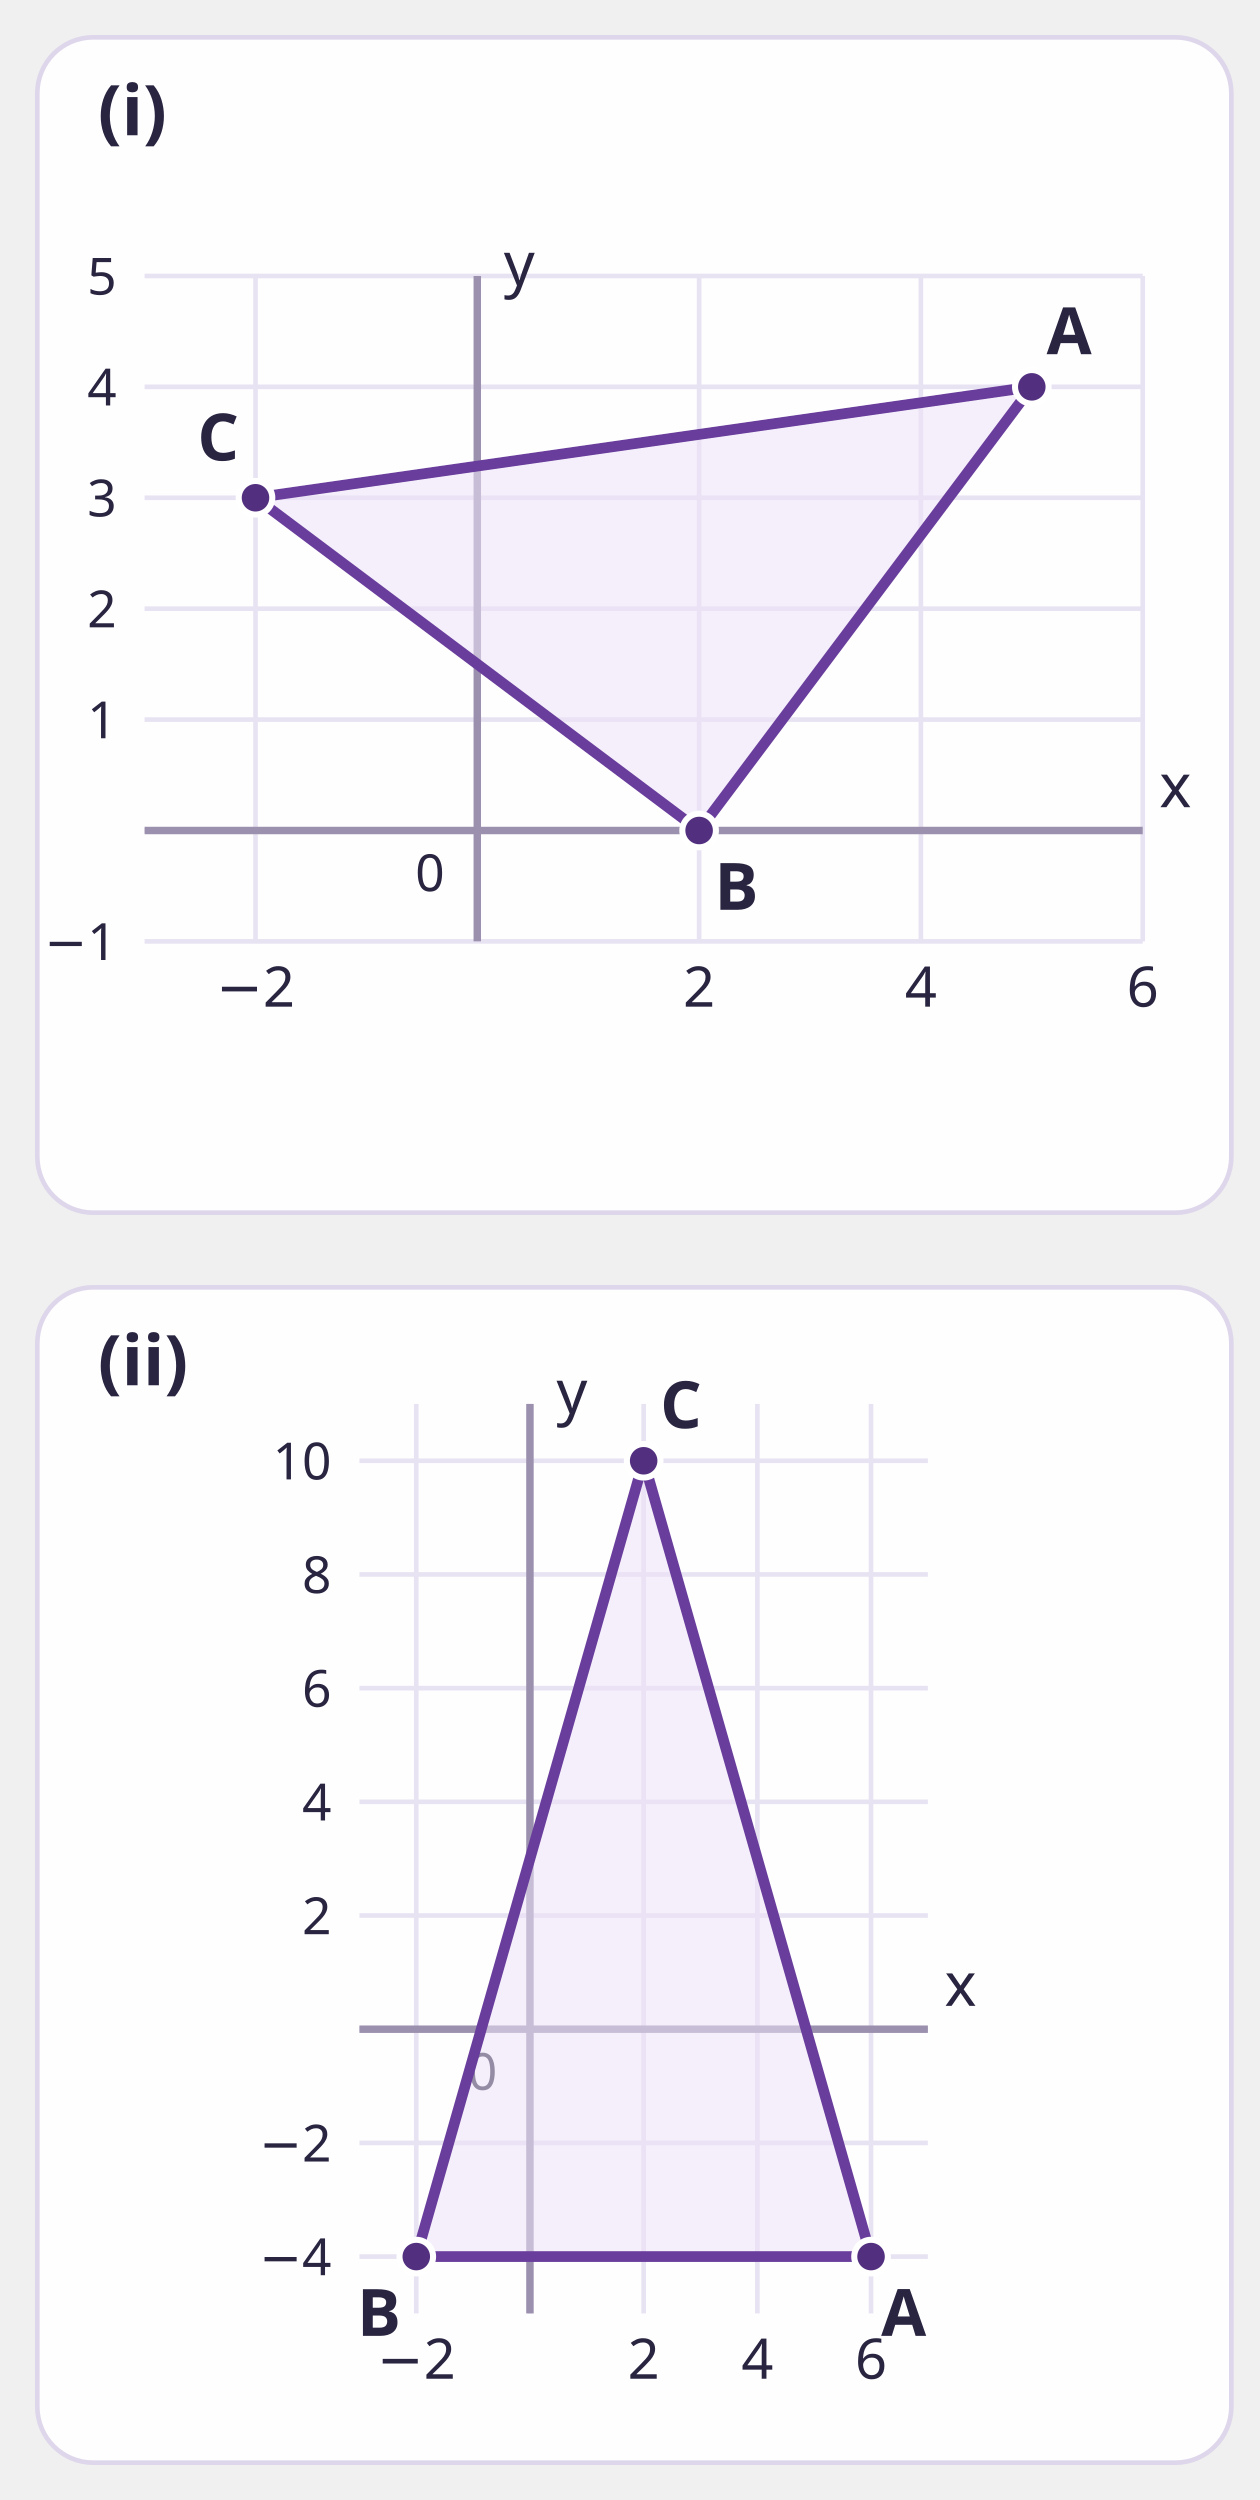
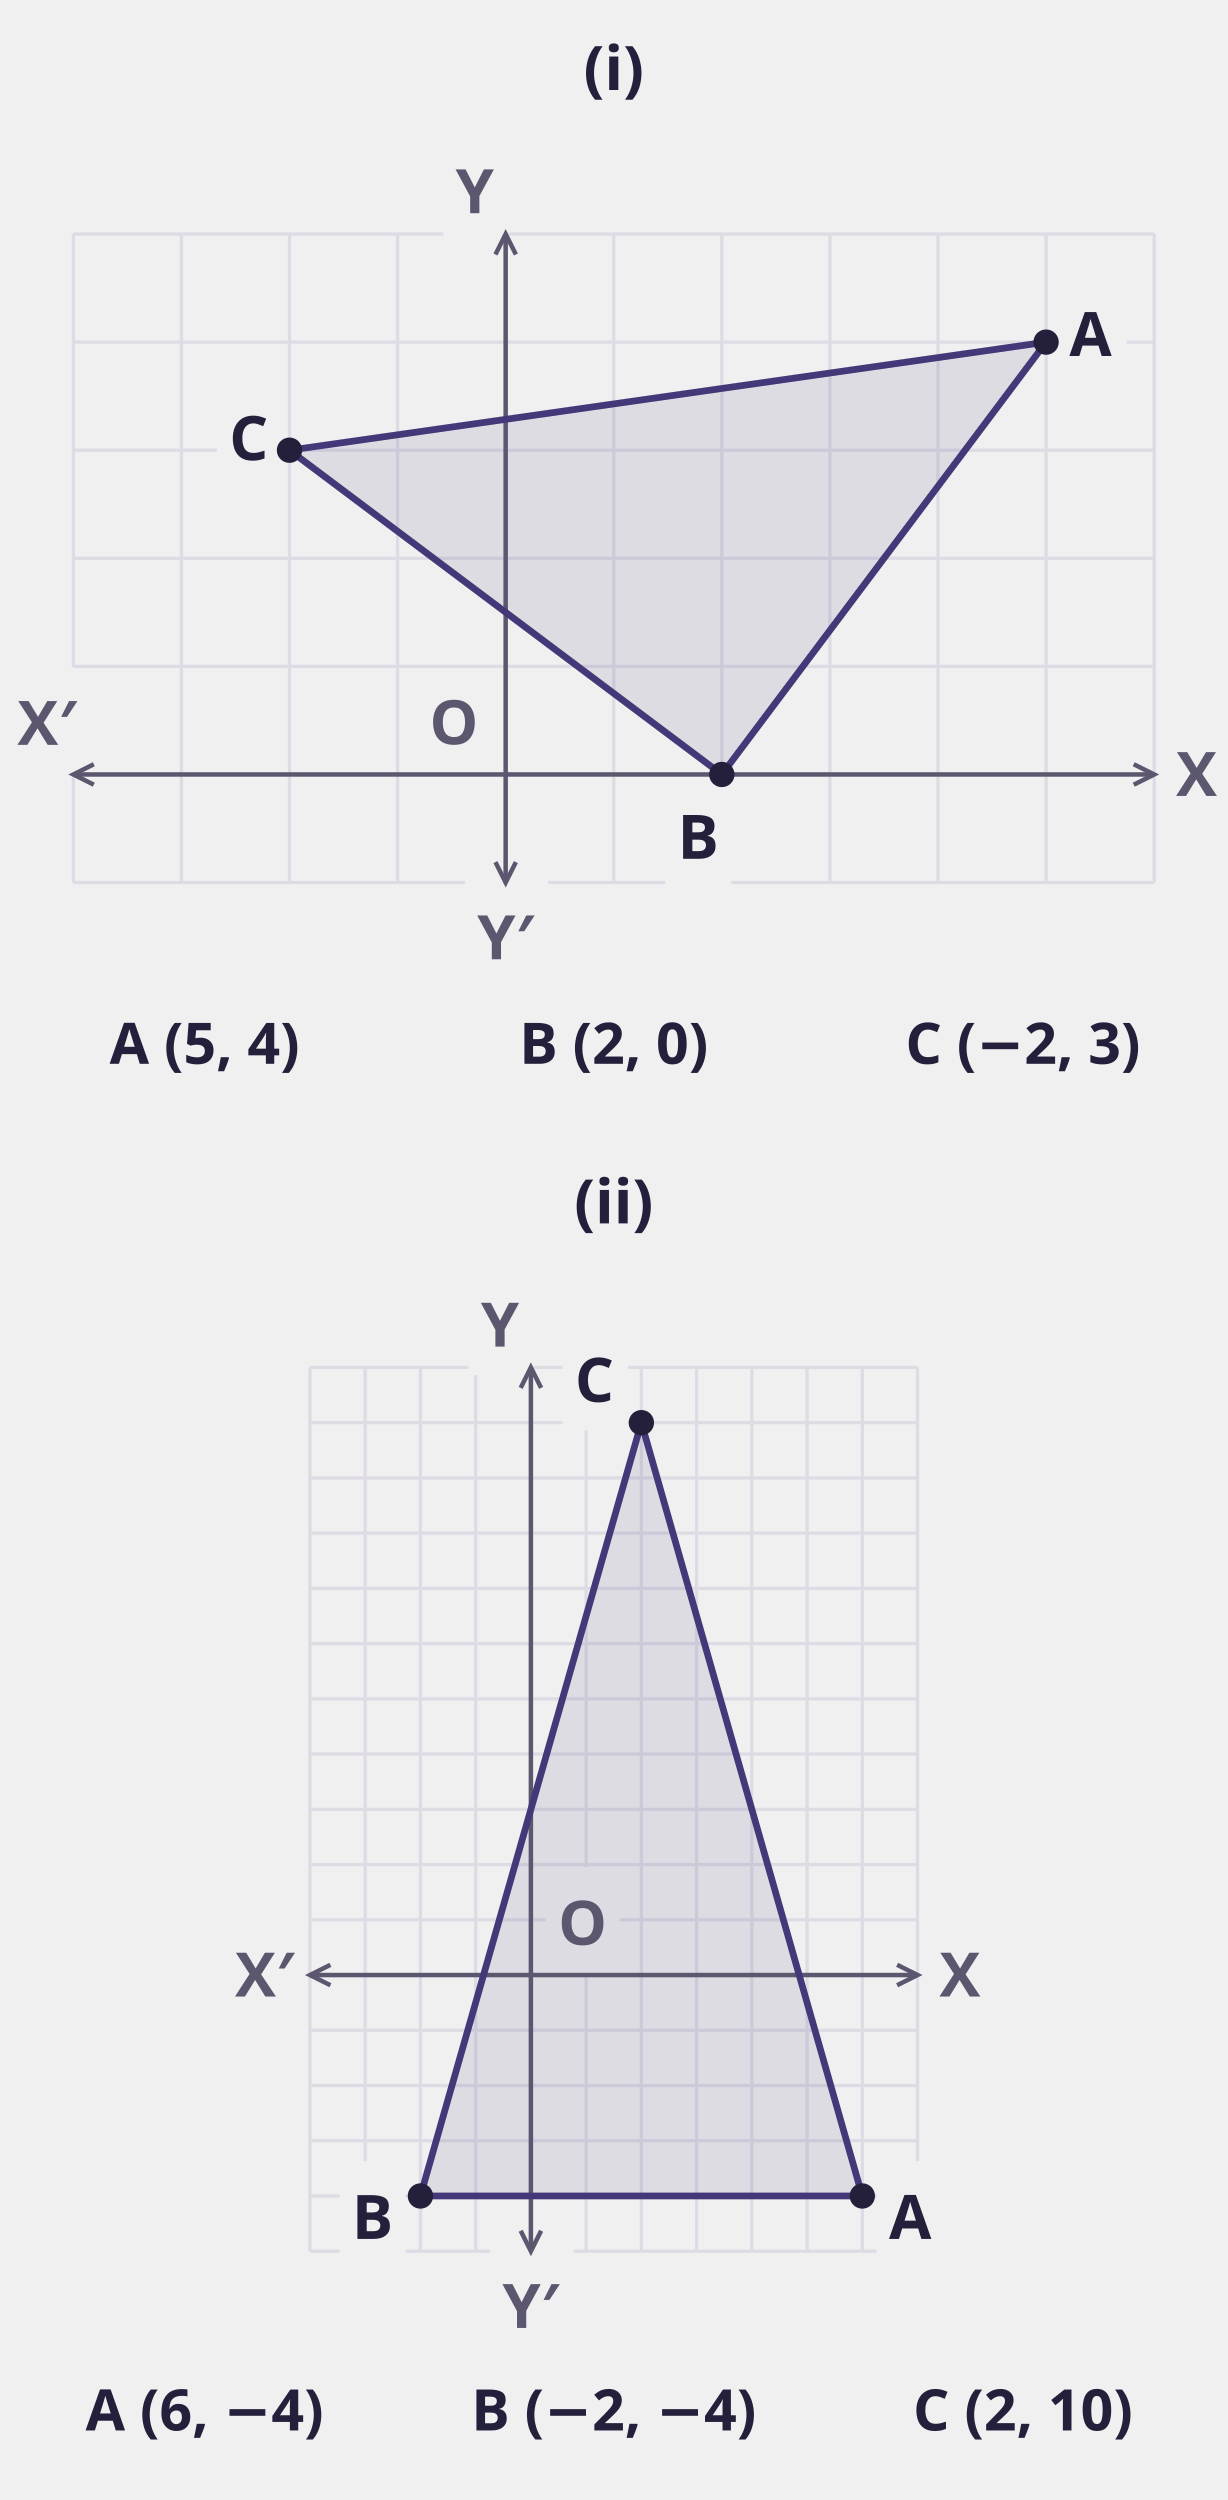
- <svg xmlns="http://www.w3.org/2000/svg" viewBox="0 0 270 536" role="img" aria-labelledby="title desc" font-family="system-ui, sans-serif">
-   <g transform="translate(0,0)">
-     <rect x="8" y="8" width="256" height="252" rx="12" fill="#fffeff" stroke="#ded6ea" />
-     <text x="21.00" y="29.00" text-anchor="start" fill="#292440" font-size="15" font-weight="700">(i)</text>
-     <line x1="54.78" y1="201.83" x2="54.78" y2="59.17" stroke="#e8e3f2" stroke-width="1" />
-     <text x="54.78" y="215.83" text-anchor="middle" fill="#292440" font-size="12">−2</text>
-     <line x1="102.33" y1="201.83" x2="102.33" y2="59.17" stroke="#e8e3f2" stroke-width="1" />
-     <line x1="149.89" y1="201.83" x2="149.89" y2="59.17" stroke="#e8e3f2" stroke-width="1" />
-     <text x="149.89" y="215.83" text-anchor="middle" fill="#292440" font-size="12">2</text>
-     <line x1="197.44" y1="201.83" x2="197.44" y2="59.17" stroke="#e8e3f2" stroke-width="1" />
-     <text x="197.44" y="215.83" text-anchor="middle" fill="#292440" font-size="12">4</text>
-     <line x1="245.00" y1="201.83" x2="245.00" y2="59.17" stroke="#e8e3f2" stroke-width="1" />
-     <text x="245.00" y="215.83" text-anchor="middle" fill="#292440" font-size="12">6</text>
-     <line x1="31.00" y1="201.83" x2="245.00" y2="201.83" stroke="#e8e3f2" stroke-width="1" />
-     <text x="25.00" y="205.83" text-anchor="end" fill="#292440" font-size="11">−1</text>
-     <line x1="31.00" y1="178.06" x2="245.00" y2="178.06" stroke="#e8e3f2" stroke-width="1" />
-     <line x1="31.00" y1="154.28" x2="245.00" y2="154.28" stroke="#e8e3f2" stroke-width="1" />
-     <text x="25.00" y="158.28" text-anchor="end" fill="#292440" font-size="11">1</text>
-     <line x1="31.00" y1="130.50" x2="245.00" y2="130.50" stroke="#e8e3f2" stroke-width="1" />
-     <text x="25.00" y="134.50" text-anchor="end" fill="#292440" font-size="11">2</text>
-     <line x1="31.00" y1="106.72" x2="245.00" y2="106.72" stroke="#e8e3f2" stroke-width="1" />
-     <text x="25.00" y="110.72" text-anchor="end" fill="#292440" font-size="11">3</text>
-     <line x1="31.00" y1="82.94" x2="245.00" y2="82.94" stroke="#e8e3f2" stroke-width="1" />
-     <text x="25.00" y="86.94" text-anchor="end" fill="#292440" font-size="11">4</text>
-     <line x1="31.00" y1="59.17" x2="245.00" y2="59.17" stroke="#e8e3f2" stroke-width="1" />
-     <text x="25.00" y="63.17" text-anchor="end" fill="#292440" font-size="11">5</text>
-     <line x1="31.00" y1="178.06" x2="245.00" y2="178.06" stroke="#9b91ae" stroke-width="1.6" />
-     <line x1="102.33" y1="201.83" x2="102.33" y2="59.17" stroke="#9b91ae" stroke-width="1.6" />
-     <text x="252.00" y="173.06" text-anchor="middle" fill="#292440" font-size="13">x</text>
-     <text x="111.33" y="61.17" text-anchor="middle" fill="#292440" font-size="13">y</text>
-     <text x="95.33" y="191.06" text-anchor="end" fill="#292440" font-size="11">0</text>
-     <polygon points="221.22,82.94 149.89,178.06 54.78,106.72" fill="#ece2f8" fill-opacity=".55" stroke="#693d9c" stroke-width="2.3" stroke-linejoin="round" />
-     <circle cx="221.22" cy="82.94" r="3.6" fill="#53307f" stroke="white" stroke-width="1.3" />
-     <text x="229.22" y="75.94" text-anchor="middle" fill="#292440" font-size="14" font-weight="700">A</text>
-     <circle cx="149.89" cy="178.06" r="3.6" fill="#53307f" stroke="white" stroke-width="1.3" />
-     <text x="157.89" y="195.06" text-anchor="middle" fill="#292440" font-size="14" font-weight="700">B</text>
-     <circle cx="54.78" cy="106.72" r="3.6" fill="#53307f" stroke="white" stroke-width="1.3" />
-     <text x="46.78" y="98.72" text-anchor="middle" fill="#292440" font-size="14" font-weight="700">C</text>
+ <svg xmlns="http://www.w3.org/2000/svg" role="img" font-family="system-ui, sans-serif" font-weight="550" aria-labelledby="t desc" viewBox="0 0 300 611">
+   <text x="150" y="22" text-anchor="middle" font-size="15" fill="#24203c">(i)</text>
+   <g transform="translate(0 34)">
+     <g aria-hidden="true" stroke="#dedbe4" stroke-width=".8">
+       <line x1="17.92" y1="23.2" x2="17.92" y2="129.05" />
+       <line x1="17.92" y1="155.05" x2="17.92" y2="181.696" />
+       <line x1="44.336" y1="23.2" x2="44.336" y2="181.696" />
+       <line x1="70.752" y1="23.2" x2="70.752" y2="181.696" />
+       <line x1="97.168" y1="23.2" x2="97.168" y2="181.696" />
+       <line x1="150" y1="23.2" x2="150" y2="181.696" />
+       <line x1="176.416" y1="23.2" x2="176.416" y2="156.888" />
+       <line x1="202.832" y1="23.2" x2="202.832" y2="181.696" />
+       <line x1="229.248" y1="23.2" x2="229.248" y2="181.696" />
+       <line x1="255.664" y1="23.2" x2="255.664" y2="181.696" />
+       <line x1="282.08" y1="23.2" x2="282.08" y2="181.696" />
+       <line x1="17.92" y1="181.696" x2="113.631" y2="181.696" />
+       <line x1="133.991" y1="181.696" x2="162.598" y2="181.696" />
+       <line x1="178.691" y1="181.696" x2="282.08" y2="181.696" />
+       <line x1="17.92" y1="128.864" x2="282.08" y2="128.864" />
+       <line x1="17.92" y1="102.448" x2="282.08" y2="102.448" />
+       <line x1="17.92" y1="76.032" x2="53.019" y2="76.032" />
+       <line x1="69.019" y1="76.032" x2="282.08" y2="76.032" />
+       <line x1="17.92" y1="49.616" x2="258.346" y2="49.616" />
+       <line x1="275.346" y1="49.616" x2="282.08" y2="49.616" />
+       <line x1="17.92" y1="23.2" x2="108.337" y2="23.2" />
+       <line x1="124.337" y1="23.2" x2="282.08" y2="23.2" />
+     </g>
+     <polygon points="255.664,49.616 176.416,155.28 70.752,76.032" fill="#443878" fill-opacity="0.11" data-dg-region="ABC" />
+     <line x1="17.92" y1="155.28" x2="282.08" y2="155.28" stroke="#5c566e" stroke-width="1.1" data-dg-obstacle="X-axis" />
+     <polyline points="277.08,157.78 282.08,155.28 277.08,152.78" fill="none" stroke="#5c566e" stroke-width="1.1" data-dg-obstacle="X-arrow" />
+     <polyline points="22.92,152.78 17.92,155.28 22.92,157.78" fill="none" stroke="#5c566e" stroke-width="1.1" data-dg-obstacle="X′-arrow" />
+     <line x1="123.584" y1="181.696" x2="123.584" y2="23.2" stroke="#5c566e" stroke-width="1.1" data-dg-obstacle="Y-axis" />
+     <polyline points="126.084,28.2 123.584,23.2 121.084,28.2" fill="none" stroke="#5c566e" stroke-width="1.1" data-dg-obstacle="Y-arrow" />
+     <polyline points="121.084,176.696 123.584,181.696 126.084,176.696" fill="none" stroke="#5c566e" stroke-width="1.1" data-dg-obstacle="Y′-arrow" />
+     <line x1="255.664" y1="49.616" x2="176.416" y2="155.28" stroke="#443878" stroke-width="1.65" stroke-linecap="round" data-dg-obstacle="AB" data-dg-edge="AB" />
+     <line x1="176.416" y1="155.28" x2="70.752" y2="76.032" stroke="#443878" stroke-width="1.65" stroke-linecap="round" data-dg-obstacle="BC" data-dg-edge="BC" />
+     <line x1="70.752" y1="76.032" x2="255.664" y2="49.616" stroke="#443878" stroke-width="1.65" stroke-linecap="round" data-dg-obstacle="CA" data-dg-edge="CA" />
+     <circle cx="255.664" cy="49.616" r="3.1" fill="#24203c" data-dg-obstacle="point-A" data-dg-fill="" data-dg-point="A" />
+     <circle cx="176.416" cy="155.28" r="3.1" fill="#24203c" data-dg-obstacle="point-B" data-dg-fill="" data-dg-point="B" />
+     <circle cx="70.752" cy="76.032" r="3.1" fill="#24203c" data-dg-obstacle="point-C" data-dg-fill="" data-dg-point="C" />
+     <text text-anchor="middle" dy=".35em" fill="#5c566e" data-dg-label="X" data-dg-font="vertex" x="292.43" y="155.28" font-size="15">X</text>
+     <text text-anchor="middle" dy=".35em" fill="#5c566e" data-dg-label="X′" data-dg-font="vertex" x="11.52" y="142.8" font-size="15">X′</text>
+     <text text-anchor="middle" dy=".35em" fill="#5c566e" data-dg-label="Y" data-dg-font="vertex" x="116.024" y="12.85" font-size="15">Y</text>
+     <text text-anchor="middle" dy=".35em" fill="#5c566e" data-dg-label="Y′" data-dg-font="vertex" x="123.584" y="195.196" font-size="15">Y′</text>
+     <text text-anchor="middle" dy=".35em" fill="#5c566e" data-dg-label="O" data-dg-font="vertex" x="110.944" y="142.64" font-size="15">O</text>
+     <text text-anchor="middle" dy=".35em" fill="#24203c" data-dg-label="A" data-dg-font="vertex" x="266.526" y="47.763" font-size="15">A</text>
+     <text text-anchor="middle" dy=".35em" fill="#24203c" data-dg-label="B" data-dg-font="vertex" x="170.645" y="170.638" font-size="15">B</text>
+     <text text-anchor="middle" dy=".35em" fill="#24203c" data-dg-label="C" data-dg-font="vertex" x="60.8" y="73.189" font-size="15">C</text>
  </g>
-   <g transform="translate(0,268)">
-     <rect x="8" y="8" width="256" height="252" rx="12" fill="#fffeff" stroke="#ded6ea" />
-     <text x="21.00" y="29.00" text-anchor="start" fill="#292440" font-size="15" font-weight="700">(ii)</text>
-     <line x1="89.25" y1="228.00" x2="89.25" y2="33.00" stroke="#e8e3f2" stroke-width="1" />
-     <text x="89.25" y="242.00" text-anchor="middle" fill="#292440" font-size="12">−2</text>
-     <line x1="113.62" y1="228.00" x2="113.62" y2="33.00" stroke="#e8e3f2" stroke-width="1" />
-     <line x1="138.00" y1="228.00" x2="138.00" y2="33.00" stroke="#e8e3f2" stroke-width="1" />
-     <text x="138.00" y="242.00" text-anchor="middle" fill="#292440" font-size="12">2</text>
-     <line x1="162.38" y1="228.00" x2="162.38" y2="33.00" stroke="#e8e3f2" stroke-width="1" />
-     <text x="162.38" y="242.00" text-anchor="middle" fill="#292440" font-size="12">4</text>
-     <line x1="186.75" y1="228.00" x2="186.75" y2="33.00" stroke="#e8e3f2" stroke-width="1" />
-     <text x="186.75" y="242.00" text-anchor="middle" fill="#292440" font-size="12">6</text>
-     <line x1="77.06" y1="215.81" x2="198.94" y2="215.81" stroke="#e8e3f2" stroke-width="1" />
-     <text x="71.06" y="219.81" text-anchor="end" fill="#292440" font-size="11">−4</text>
-     <line x1="77.06" y1="191.44" x2="198.94" y2="191.44" stroke="#e8e3f2" stroke-width="1" />
-     <text x="71.06" y="195.44" text-anchor="end" fill="#292440" font-size="11">−2</text>
-     <line x1="77.06" y1="167.06" x2="198.94" y2="167.06" stroke="#e8e3f2" stroke-width="1" />
-     <line x1="77.06" y1="142.69" x2="198.94" y2="142.69" stroke="#e8e3f2" stroke-width="1" />
-     <text x="71.06" y="146.69" text-anchor="end" fill="#292440" font-size="11">2</text>
-     <line x1="77.06" y1="118.31" x2="198.94" y2="118.31" stroke="#e8e3f2" stroke-width="1" />
-     <text x="71.06" y="122.31" text-anchor="end" fill="#292440" font-size="11">4</text>
-     <line x1="77.06" y1="93.94" x2="198.94" y2="93.94" stroke="#e8e3f2" stroke-width="1" />
-     <text x="71.06" y="97.94" text-anchor="end" fill="#292440" font-size="11">6</text>
-     <line x1="77.06" y1="69.56" x2="198.94" y2="69.56" stroke="#e8e3f2" stroke-width="1" />
-     <text x="71.06" y="73.56" text-anchor="end" fill="#292440" font-size="11">8</text>
-     <line x1="77.06" y1="45.19" x2="198.94" y2="45.19" stroke="#e8e3f2" stroke-width="1" />
-     <text x="71.06" y="49.19" text-anchor="end" fill="#292440" font-size="11">10</text>
-     <line x1="77.06" y1="167.06" x2="198.94" y2="167.06" stroke="#9b91ae" stroke-width="1.6" />
-     <line x1="113.62" y1="228.00" x2="113.62" y2="33.00" stroke="#9b91ae" stroke-width="1.6" />
-     <text x="205.94" y="162.06" text-anchor="middle" fill="#292440" font-size="13">x</text>
-     <text x="122.62" y="35.00" text-anchor="middle" fill="#292440" font-size="13">y</text>
-     <text x="106.62" y="180.06" text-anchor="end" fill="#292440" font-size="11">0</text>
-     <polygon points="186.75,215.81 89.25,215.81 138.00,45.19" fill="#ece2f8" fill-opacity=".55" stroke="#693d9c" stroke-width="2.3" stroke-linejoin="round" />
-     <circle cx="186.75" cy="215.81" r="3.6" fill="#53307f" stroke="white" stroke-width="1.3" />
-     <text x="193.75" y="232.81" text-anchor="middle" fill="#292440" font-size="14" font-weight="700">A</text>
-     <circle cx="89.25" cy="215.81" r="3.6" fill="#53307f" stroke="white" stroke-width="1.3" />
-     <text x="81.25" y="232.81" text-anchor="middle" fill="#292440" font-size="14" font-weight="700">B</text>
-     <circle cx="138.00" cy="45.19" r="3.6" fill="#53307f" stroke="white" stroke-width="1.3" />
-     <text x="146.00" y="38.19" text-anchor="middle" fill="#292440" font-size="14" font-weight="700">C</text>
+   <text x="50" y="260" text-anchor="middle" font-size="14" fill="#24203c">A (5, 4)</text>
+   <text x="150" y="260" text-anchor="middle" font-size="14" fill="#24203c">B (2, 0)</text>
+   <text x="250" y="260" text-anchor="middle" font-size="14" fill="#24203c">C (−2, 3)</text>
+   <text x="150" y="299" text-anchor="middle" font-size="15" fill="#24203c">(ii)</text>
+   <g transform="translate(0 311)">
+     <g aria-hidden="true" stroke="#dedbe4" stroke-width=".8">
+       <line x1="75.75" y1="23.2" x2="75.75" y2="239.2" />
+       <line x1="89.25" y1="23.2" x2="89.25" y2="217.186" />
+       <line x1="102.75" y1="23.2" x2="102.75" y2="239.2" />
+       <line x1="116.25" y1="25.1" x2="116.25" y2="239.2" />
+       <line x1="143.25" y1="38.6" x2="143.25" y2="145.31" />
+       <line x1="143.25" y1="171.31" x2="143.25" y2="239.2" />
+       <line x1="156.75" y1="23.2" x2="156.75" y2="239.2" />
+       <line x1="170.25" y1="23.2" x2="170.25" y2="239.2" />
+       <line x1="183.75" y1="23.2" x2="183.75" y2="239.2" />
+       <line x1="197.25" y1="23.2" x2="197.25" y2="239.2" />
+       <line x1="210.75" y1="23.2" x2="210.75" y2="239.2" />
+       <line x1="224.25" y1="23.2" x2="224.25" y2="217.186" />
+       <line x1="75.75" y1="239.2" x2="83.004" y2="239.2" />
+       <line x1="99.098" y1="239.2" x2="119.797" y2="239.2" />
+       <line x1="140.157" y1="239.2" x2="214.269" y2="239.2" />
+       <line x1="75.75" y1="225.7" x2="83.004" y2="225.7" />
+       <line x1="99.098" y1="225.7" x2="214.269" y2="225.7" />
+       <line x1="75.75" y1="212.2" x2="224.25" y2="212.2" />
+       <line x1="75.75" y1="198.7" x2="224.25" y2="198.7" />
+       <line x1="75.75" y1="185.2" x2="224.25" y2="185.2" />
+       <line x1="75.75" y1="158.2" x2="133.413" y2="158.2" />
+       <line x1="151.413" y1="158.2" x2="224.25" y2="158.2" />
+       <line x1="75.75" y1="144.7" x2="224.25" y2="144.7" />
+       <line x1="75.75" y1="131.2" x2="224.25" y2="131.2" />
+       <line x1="75.75" y1="117.7" x2="224.25" y2="117.7" />
+       <line x1="75.75" y1="104.2" x2="224.25" y2="104.2" />
+       <line x1="75.75" y1="90.7" x2="224.25" y2="90.7" />
+       <line x1="75.75" y1="77.2" x2="224.25" y2="77.2" />
+       <line x1="75.75" y1="63.7" x2="224.25" y2="63.7" />
+       <line x1="75.75" y1="50.2" x2="224.25" y2="50.2" />
+       <line x1="75.75" y1="36.7" x2="137.494" y2="36.7" />
+       <line x1="153.494" y1="36.7" x2="224.25" y2="36.7" />
+       <line x1="75.75" y1="23.2" x2="114.503" y2="23.2" />
+       <line x1="130.503" y1="23.2" x2="137.494" y2="23.2" />
+       <line x1="153.494" y1="23.2" x2="224.25" y2="23.2" />
+     </g>
+     <polygon points="210.75,225.7 102.75,225.7 156.75,36.7" fill="#443878" fill-opacity="0.11" data-dg-region="ABC" />
+     <line x1="75.75" y1="171.7" x2="224.25" y2="171.7" stroke="#5c566e" stroke-width="1.1" data-dg-obstacle="X-axis" />
+     <polyline points="219.25,174.2 224.25,171.7 219.25,169.2" fill="none" stroke="#5c566e" stroke-width="1.1" data-dg-obstacle="X-arrow" />
+     <polyline points="80.75,169.2 75.75,171.7 80.75,174.2" fill="none" stroke="#5c566e" stroke-width="1.1" data-dg-obstacle="X′-arrow" />
+     <line x1="129.75" y1="239.2" x2="129.75" y2="23.2" stroke="#5c566e" stroke-width="1.1" data-dg-obstacle="Y-axis" />
+     <polyline points="132.25,28.2 129.75,23.2 127.25,28.2" fill="none" stroke="#5c566e" stroke-width="1.1" data-dg-obstacle="Y-arrow" />
+     <polyline points="127.25,234.2 129.75,239.2 132.25,234.2" fill="none" stroke="#5c566e" stroke-width="1.1" data-dg-obstacle="Y′-arrow" />
+     <line x1="210.75" y1="225.7" x2="102.75" y2="225.7" stroke="#443878" stroke-width="1.65" stroke-linecap="round" data-dg-obstacle="AB" data-dg-edge="AB" />
+     <line x1="102.75" y1="225.7" x2="156.75" y2="36.7" stroke="#443878" stroke-width="1.65" stroke-linecap="round" data-dg-obstacle="BC" data-dg-edge="BC" />
+     <line x1="156.75" y1="36.7" x2="210.75" y2="225.7" stroke="#443878" stroke-width="1.65" stroke-linecap="round" data-dg-obstacle="CA" data-dg-edge="CA" />
+     <circle cx="210.75" cy="225.7" r="3.1" fill="#24203c" data-dg-obstacle="point-A" data-dg-fill="" data-dg-point="A" />
+     <circle cx="102.75" cy="225.7" r="3.1" fill="#24203c" data-dg-obstacle="point-B" data-dg-fill="" data-dg-point="B" />
+     <circle cx="156.75" cy="36.7" r="3.1" fill="#24203c" data-dg-obstacle="point-C" data-dg-fill="" data-dg-point="C" />
+     <text text-anchor="middle" dy=".35em" fill="#5c566e" data-dg-label="X" data-dg-font="vertex" x="234.6" y="171.7" font-size="15">X</text>
+     <text text-anchor="middle" dy=".35em" fill="#5c566e" data-dg-label="X′" data-dg-font="vertex" x="64.71" y="171.7" font-size="15">X′</text>
+     <text text-anchor="middle" dy=".35em" fill="#5c566e" data-dg-label="Y" data-dg-font="vertex" x="122.19" y="12.85" font-size="15">Y</text>
+     <text text-anchor="middle" dy=".35em" fill="#5c566e" data-dg-label="Y′" data-dg-font="vertex" x="129.75" y="252.7" font-size="15">Y′</text>
+     <text text-anchor="middle" dy=".35em" fill="#5c566e" data-dg-label="O" data-dg-font="vertex" x="142.39" y="159.06" font-size="15">O</text>
+     <text text-anchor="middle" dy=".35em" fill="#24203c" data-dg-label="A" data-dg-font="vertex" x="222.449" y="230.936" font-size="15">A</text>
+     <text text-anchor="middle" dy=".35em" fill="#24203c" data-dg-label="B" data-dg-font="vertex" x="91.051" y="230.936" font-size="15">B</text>
+     <text text-anchor="middle" dy=".35em" fill="#24203c" data-dg-label="C" data-dg-font="vertex" x="145.275" y="26.35" font-size="15">C</text>
  </g>
+   <text x="50" y="594" text-anchor="middle" font-size="14" fill="#24203c">A (6, −4)</text>
+   <text x="150" y="594" text-anchor="middle" font-size="14" fill="#24203c">B (−2, −4)</text>
+   <text x="250" y="594" text-anchor="middle" font-size="14" fill="#24203c">C (2, 10)</text>
</svg>
